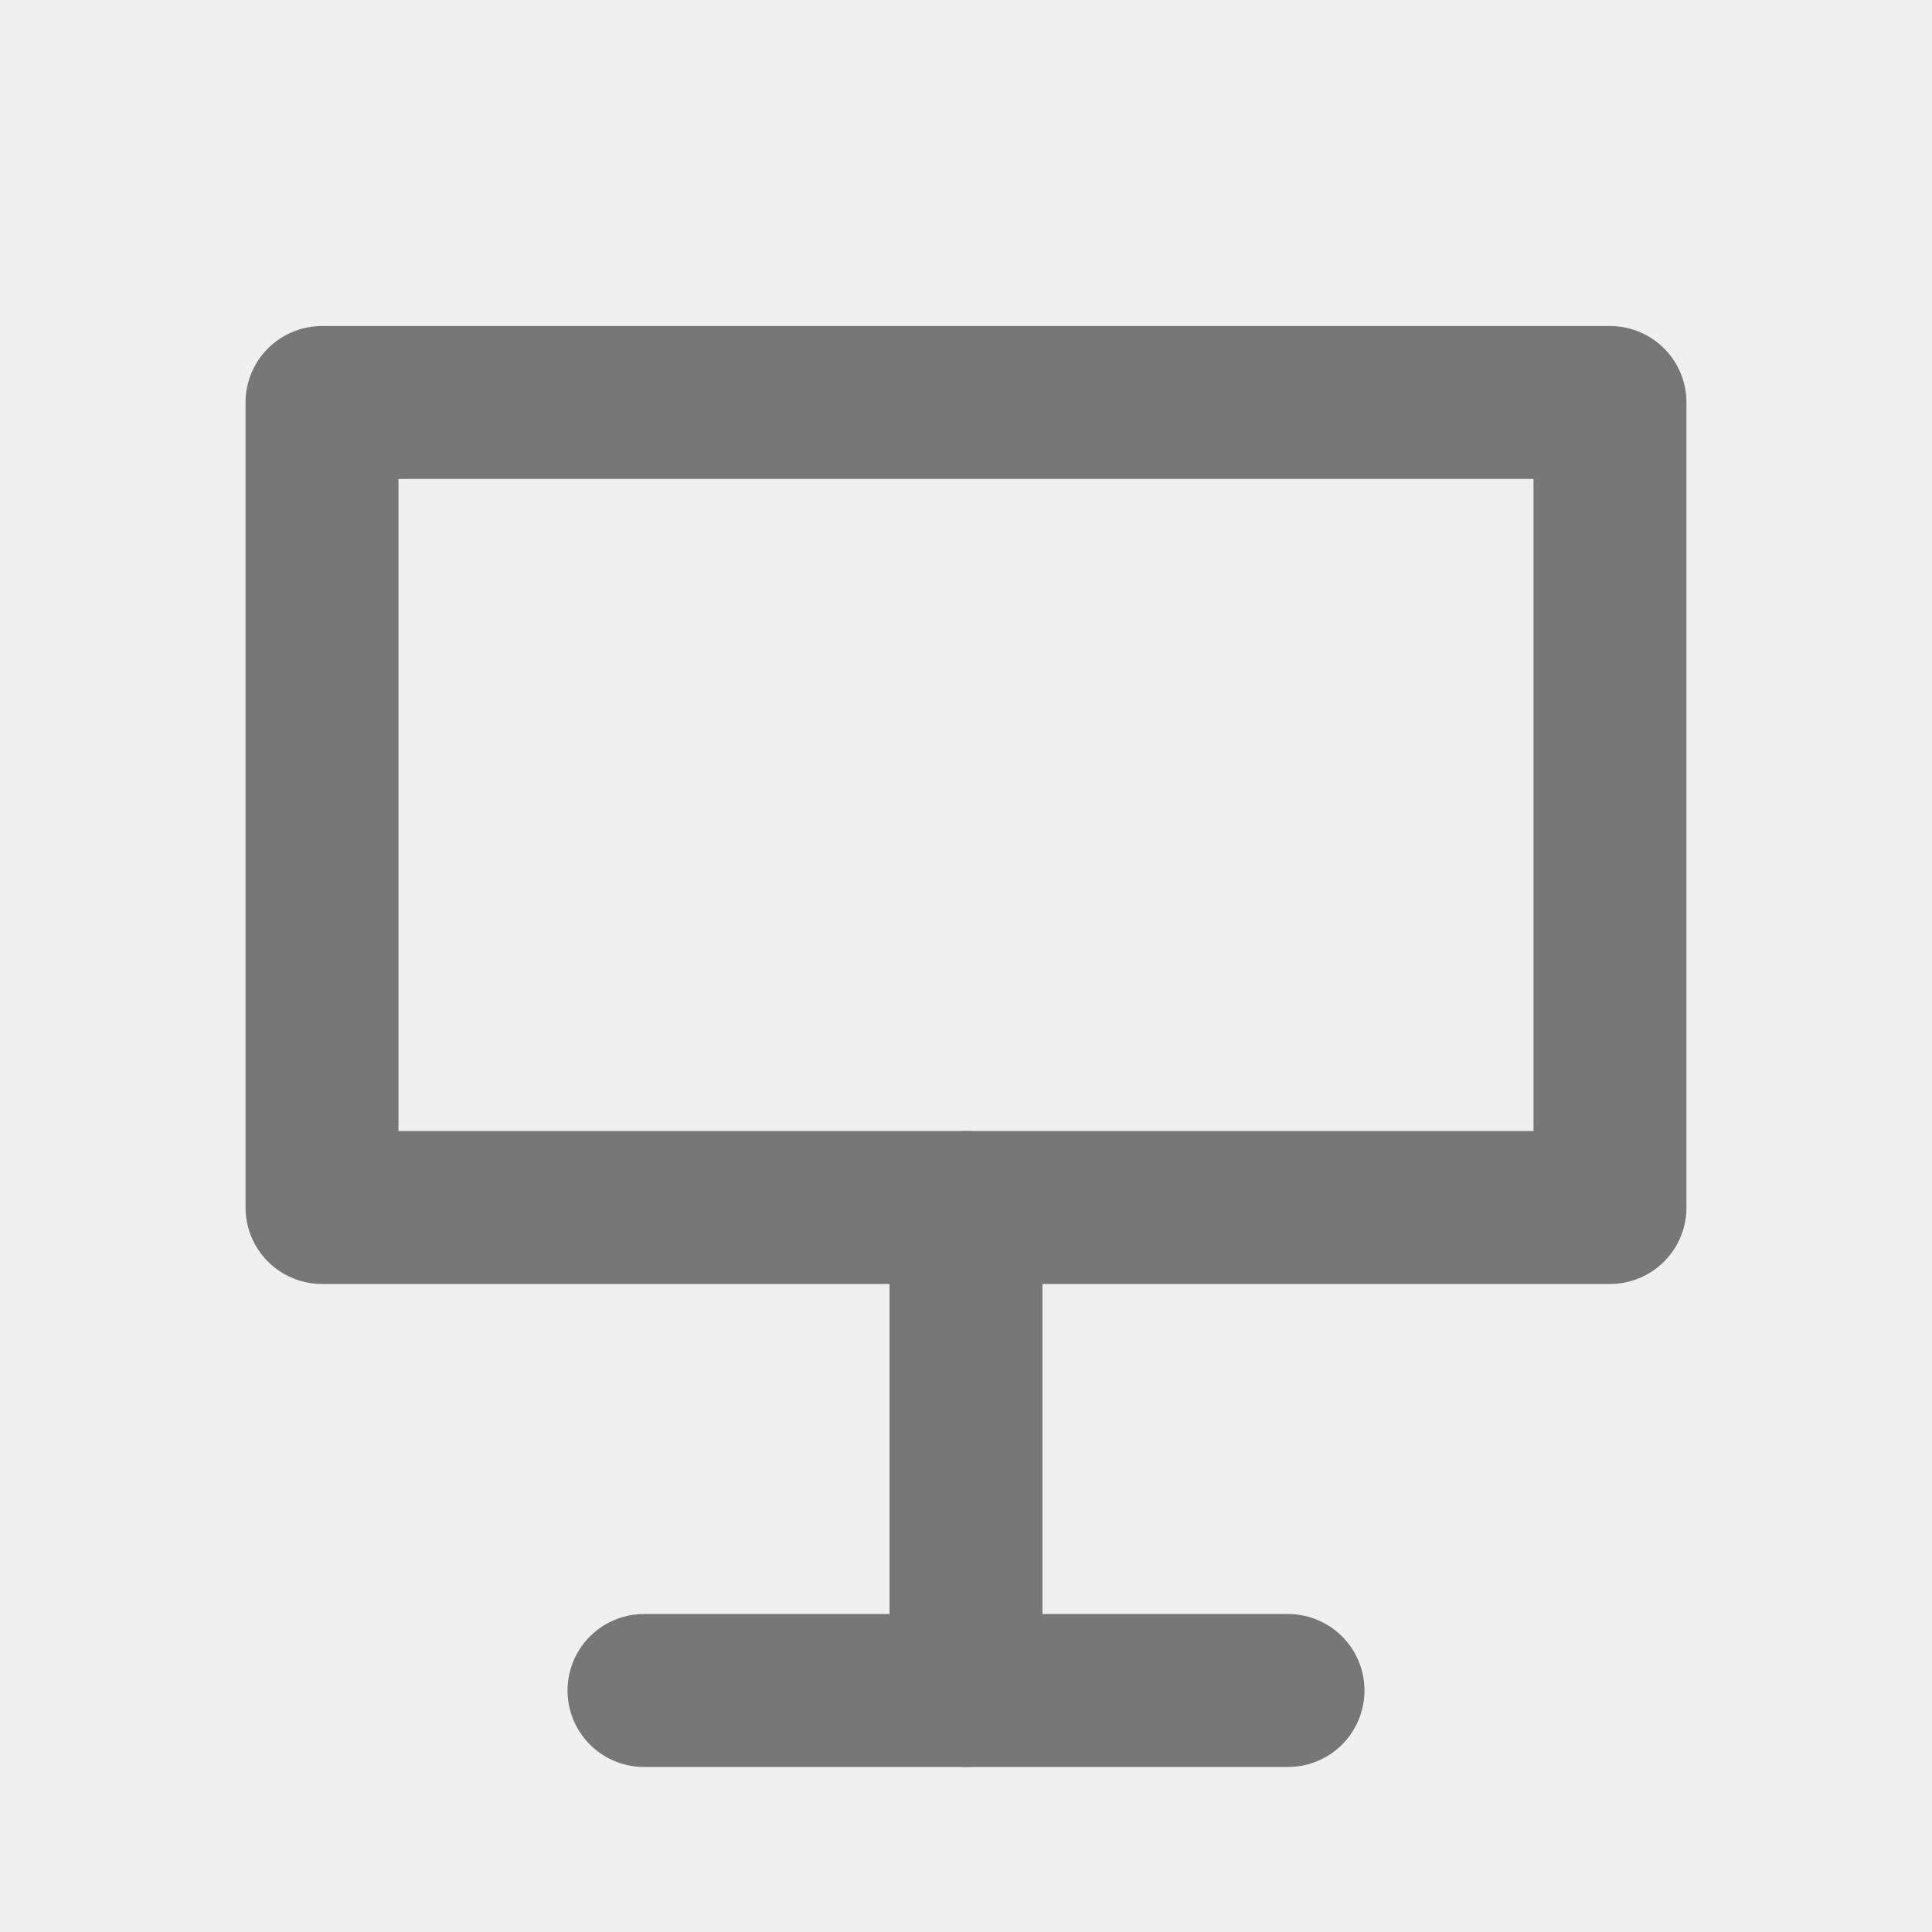
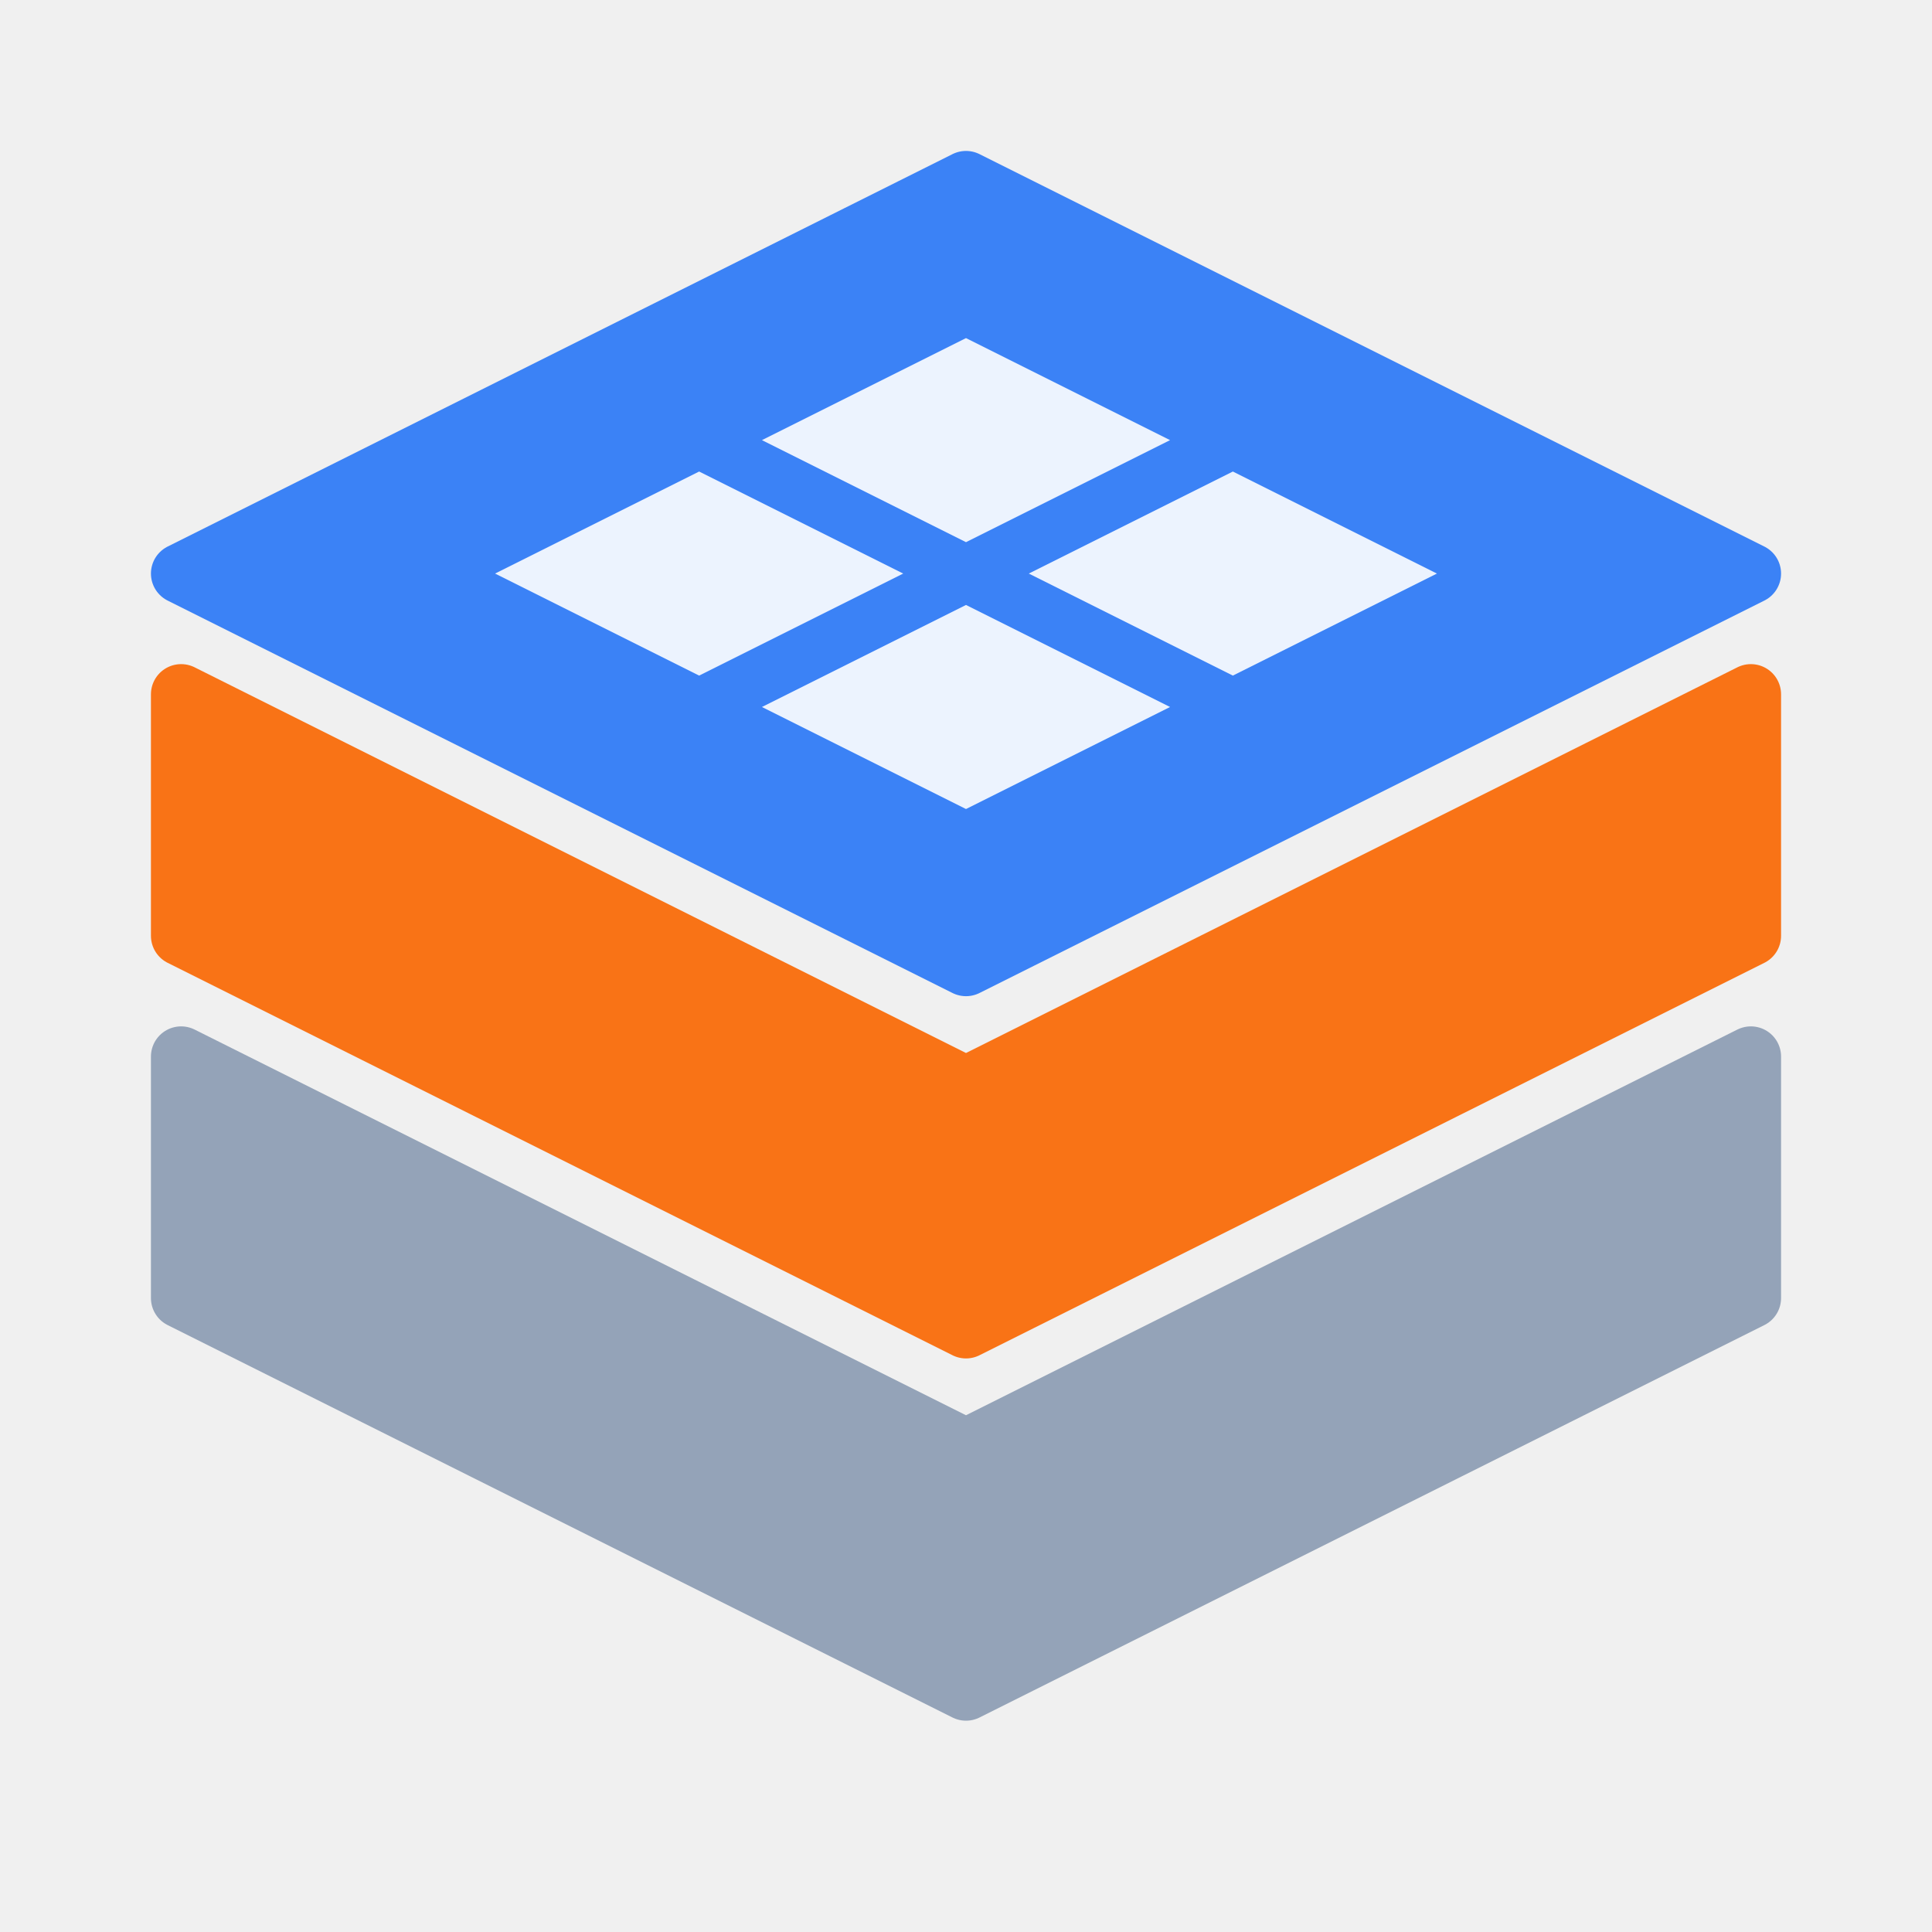
- <svg xmlns="http://www.w3.org/2000/svg" width="24" height="24" viewBox="0 0 24 24" fill="none" stroke="#777" stroke-width="1.9" stroke-linecap="round" stroke-linejoin="round">
-   <path d="M4 5h16v10h-16z" />
-   <path d="M8 21h8" />
-   <path d="M12 15v6" />
+ <svg xmlns="http://www.w3.org/2000/svg" width="32" height="32" viewBox="0 0 32 32" fill="none">
+   <path d="M3 17.5L16 24L29 17.5V21.5L16 28L3 21.5Z" fill="#94a3b8" stroke="#94a3b8" stroke-width="1" stroke-linejoin="round" />
+   <path d="M3 11.5L16 18L29 11.5V15.5L16 22L3 15.5Z" fill="#f97316" stroke="#f97316" stroke-width="1" stroke-linejoin="round" />
+   <path d="M16 3L29 9.5L16 16L3 9.5Z" fill="#3b82f6" stroke="#3b82f6" stroke-width="1" stroke-linejoin="round" />
+   <g fill="#ffffff" fill-opacity="0.9">
+     <path d="M16 5.6L19.38 7.29L16 8.98L12.62 7.29Z" />
+     <path d="M20.42 7.81L23.8 9.5L20.42 11.19L17.04 9.5Z" />
+     <path d="M11.58 7.81L14.96 9.5L11.58 11.19L8.2 9.5Z" />
+     <path d="M16 10.02L19.38 11.71L16 13.4L12.62 11.71Z" />
+   </g>
</svg>
